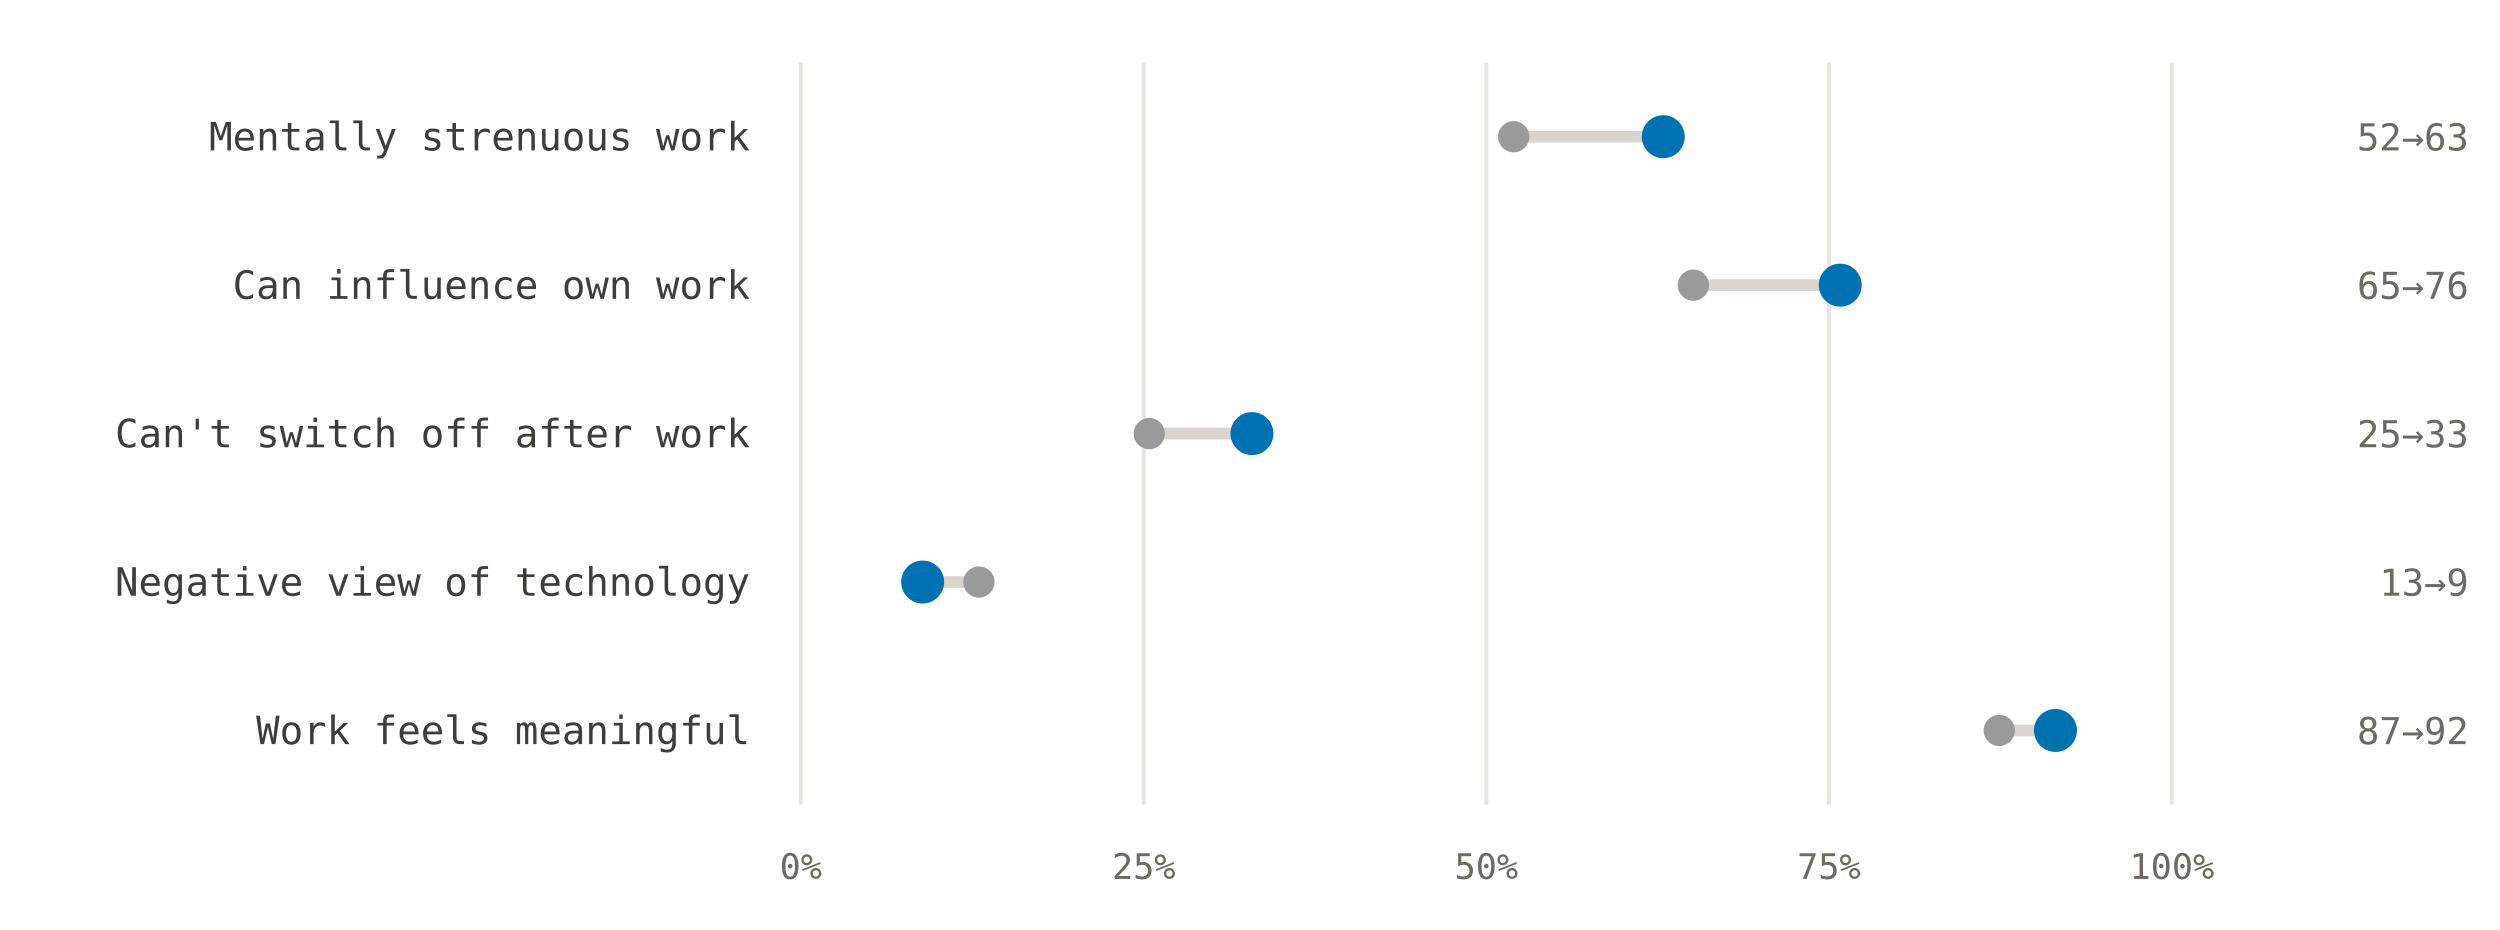
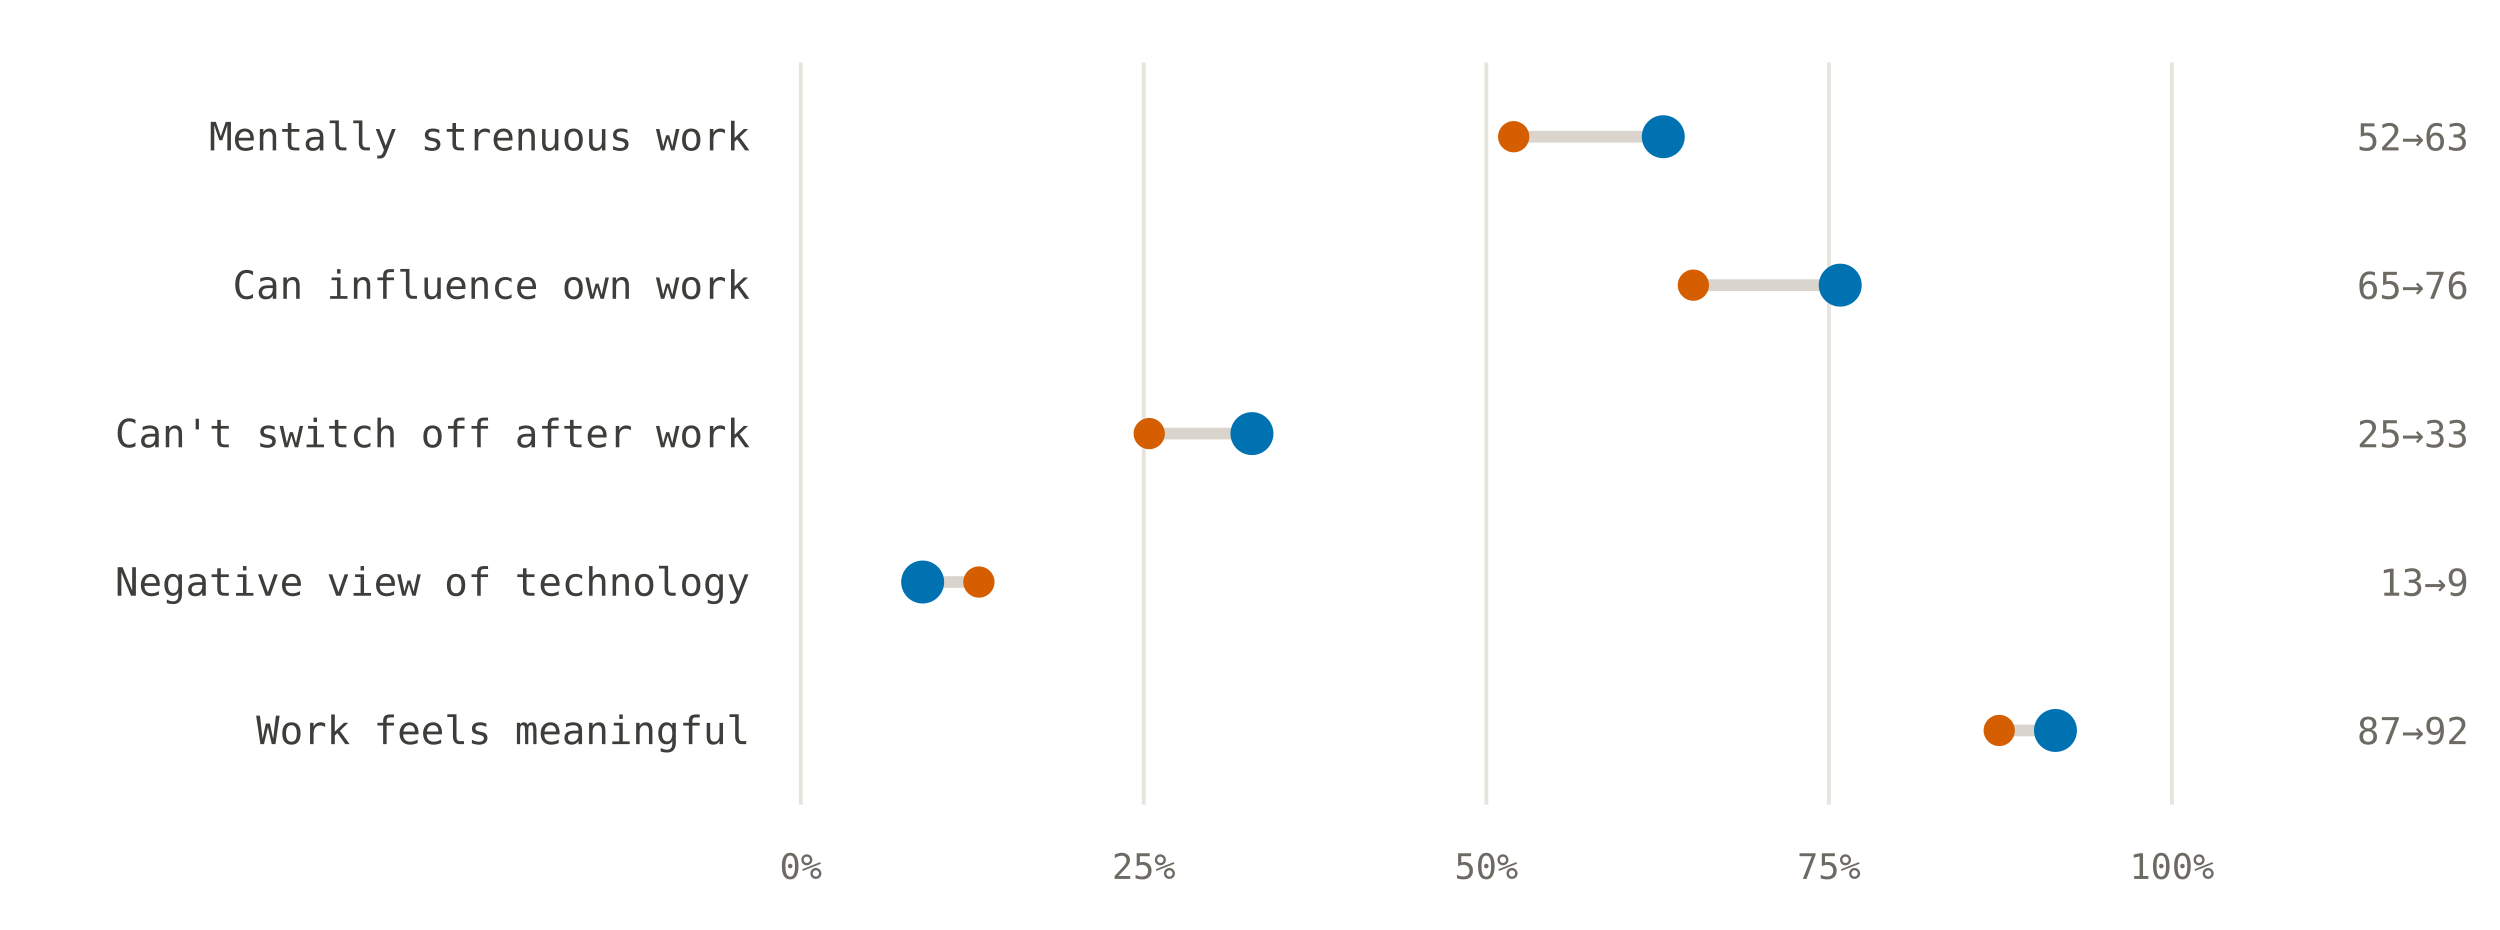
<svg xmlns="http://www.w3.org/2000/svg" class="rankchart dumb on" data-g="all" viewBox="0 0 640 238" role="img" aria-label="Working conditions in least- vs most-AI-exposed occupations, all">
-   <style>:root{--c1:#0072b2;--c2:#d55e00;--c3:#009e73;--c4:#cc79a7;--ink:#161d2b}.rankchart{font-family:ui-monospace,Menlo,monospace}svg{background:#ffffff}.grid,.rowguide{stroke:#e7e4dd}.rowguide{opacity:.6}.meanline{stroke:#8a8a8a;stroke-dasharray:3 3}.meanlab,.tick{fill:#6d6a63;font-size:9px}.dname{fill:#3f3d39;font-size:10px}.dname.se{fill:#0072b2;font-weight:700}.dot{fill:#9a9a9a}.dot.se{fill:#0072b2}.bar{fill:#9a9a9a}.bar.se{fill:#0072b2}.dval{fill:#6d6a63;font-size:9.5px}.dval.se{fill:#0072b2;font-weight:700}.ddelta{fill:#6d6a63;font-size:8.5px}.trendarea{fill:#0072b2;opacity:.08}.trendline,.trenddash{fill:none;stroke:#0072b2;stroke-width:2}.trenddash{stroke-dasharray:4 3}.trenddot{fill:#0072b2}.trendval{fill:#0072b2;font-size:11px;font-weight:700}.sqband{fill:#0072b2;opacity:.10}.sqlo{fill:none;stroke:#9a9a9a;stroke-width:2}.sqhi{fill:none;stroke:#0072b2;stroke-width:2.6}.sqdot.lo{fill:#9a9a9a}.sqdot.hi{fill:#0072b2}.sqval{font-size:11px;font-weight:700}.sqval.lo{fill:#9a9a9a}.sqval.hi{fill:#0072b2}.dumb{display:block}.dbtrack{stroke:#d9d5cd;stroke-width:3}.dblo{fill:#9a9a9a}.dbhi{fill:#0072b2}</style>
+   <style>:root{--c1:#0072b2;--c2:#d55e00;--c3:#009e73;--c4:#cc79a7;--ink:#161d2b}.rankchart{font-family:ui-monospace,Menlo,monospace}svg{background:#ffffff}.grid,.rowguide{stroke:#e7e4dd}.rowguide{opacity:.6}.meanline{stroke:#8a8a8a;stroke-dasharray:3 3}.meanlab,.tick{fill:#6d6a63;font-size:9px}.dname{fill:#3f3d39;font-size:10px}.dname.se{fill:#0072b2;font-weight:700}.dot{fill:#9a9a9a}.dot.se{fill:#0072b2}.bar{fill:#9a9a9a}.bar.se{fill:#0072b2}.dval{fill:#6d6a63;font-size:9.5px}.dval.se{fill:#0072b2;font-weight:700}.ddelta{fill:#6d6a63;font-size:8.5px}.trendarea{fill:#0072b2;opacity:.08}.trendline,.trenddash{fill:none;stroke:#0072b2;stroke-width:2}.trenddash{stroke-dasharray:4 3}.trenddot{fill:#0072b2}.trendval{fill:#0072b2;font-size:11px;font-weight:700}.sqband{fill:#0072b2;opacity:.10}.sqlo{fill:none;stroke:#d55e00;stroke-width:2}.sqhi{fill:none;stroke:#0072b2;stroke-width:2.6}.sqdot.lo{fill:#d55e00}.sqdot.hi{fill:#0072b2}.sqval{font-size:11px;font-weight:700}.sqval.lo{fill:#d55e00}.sqval.hi{fill:#0072b2}.dumb{display:block}.dbtrack{stroke:#d9d5cd;stroke-width:3}.dblo{fill:#d55e00}.dbhi{fill:#0072b2}.figttl{fill:#161d2b;font-size:12px;font-weight:700}.figsrc{fill:#6d6a63;font-size:8.5px}</style>
  <line class="grid" x1="205.0" y1="16" x2="205.0" y2="206" />
  <text class="tick" x="205.0" y="225" text-anchor="middle">0%</text>
  <line class="grid" x1="292.8" y1="16" x2="292.8" y2="206" />
  <text class="tick" x="292.8" y="225" text-anchor="middle">25%</text>
  <line class="grid" x1="380.5" y1="16" x2="380.5" y2="206" />
  <text class="tick" x="380.5" y="225" text-anchor="middle">50%</text>
  <line class="grid" x1="468.2" y1="16" x2="468.2" y2="206" />
  <text class="tick" x="468.2" y="225" text-anchor="middle">75%</text>
  <line class="grid" x1="556.0" y1="16" x2="556.0" y2="206" />
  <text class="tick" x="556.0" y="225" text-anchor="middle">100%</text>
  <text class="dname" x="192" y="38.5" text-anchor="end">Mentally strenuous work</text>
  <line class="dbtrack" x1="387.5" y1="35.0" x2="425.8" y2="35.0" />
  <circle class="dblo" cx="387.5" cy="35.0" r="4" />
  <circle class="dbhi" cx="425.8" cy="35.0" r="5.5" />
  <text class="dval" x="632" y="38.5" text-anchor="end">52→63</text>
  <text class="dname" x="192" y="76.5" text-anchor="end">Can influence own work</text>
  <line class="dbtrack" x1="433.5" y1="73.0" x2="471.1" y2="73.0" />
  <circle class="dblo" cx="433.5" cy="73.0" r="4" />
  <circle class="dbhi" cx="471.1" cy="73.0" r="5.5" />
  <text class="dval" x="632" y="76.5" text-anchor="end">65→76</text>
  <text class="dname" x="192" y="114.5" text-anchor="end">Can't switch off after work</text>
  <line class="dbtrack" x1="294.2" y1="111.0" x2="320.5" y2="111.0" />
  <circle class="dblo" cx="294.2" cy="111.0" r="4" />
  <circle class="dbhi" cx="320.5" cy="111.0" r="5.5" />
  <text class="dval" x="632" y="114.5" text-anchor="end">25→33</text>
  <text class="dname" x="192" y="152.5" text-anchor="end">Negative view of technology</text>
  <line class="dbtrack" x1="250.6" y1="149.0" x2="236.2" y2="149.0" />
  <circle class="dblo" cx="250.6" cy="149.0" r="4" />
  <circle class="dbhi" cx="236.2" cy="149.0" r="5.5" />
  <text class="dval" x="632" y="152.5" text-anchor="end">13→9</text>
  <text class="dname" x="192" y="190.5" text-anchor="end">Work feels meaningful</text>
  <line class="dbtrack" x1="511.8" y1="187.0" x2="526.2" y2="187.0" />
  <circle class="dblo" cx="511.8" cy="187.0" r="4" />
  <circle class="dbhi" cx="526.2" cy="187.0" r="5.5" />
  <text class="dval" x="632" y="190.5" text-anchor="end">87→92</text>
</svg>
